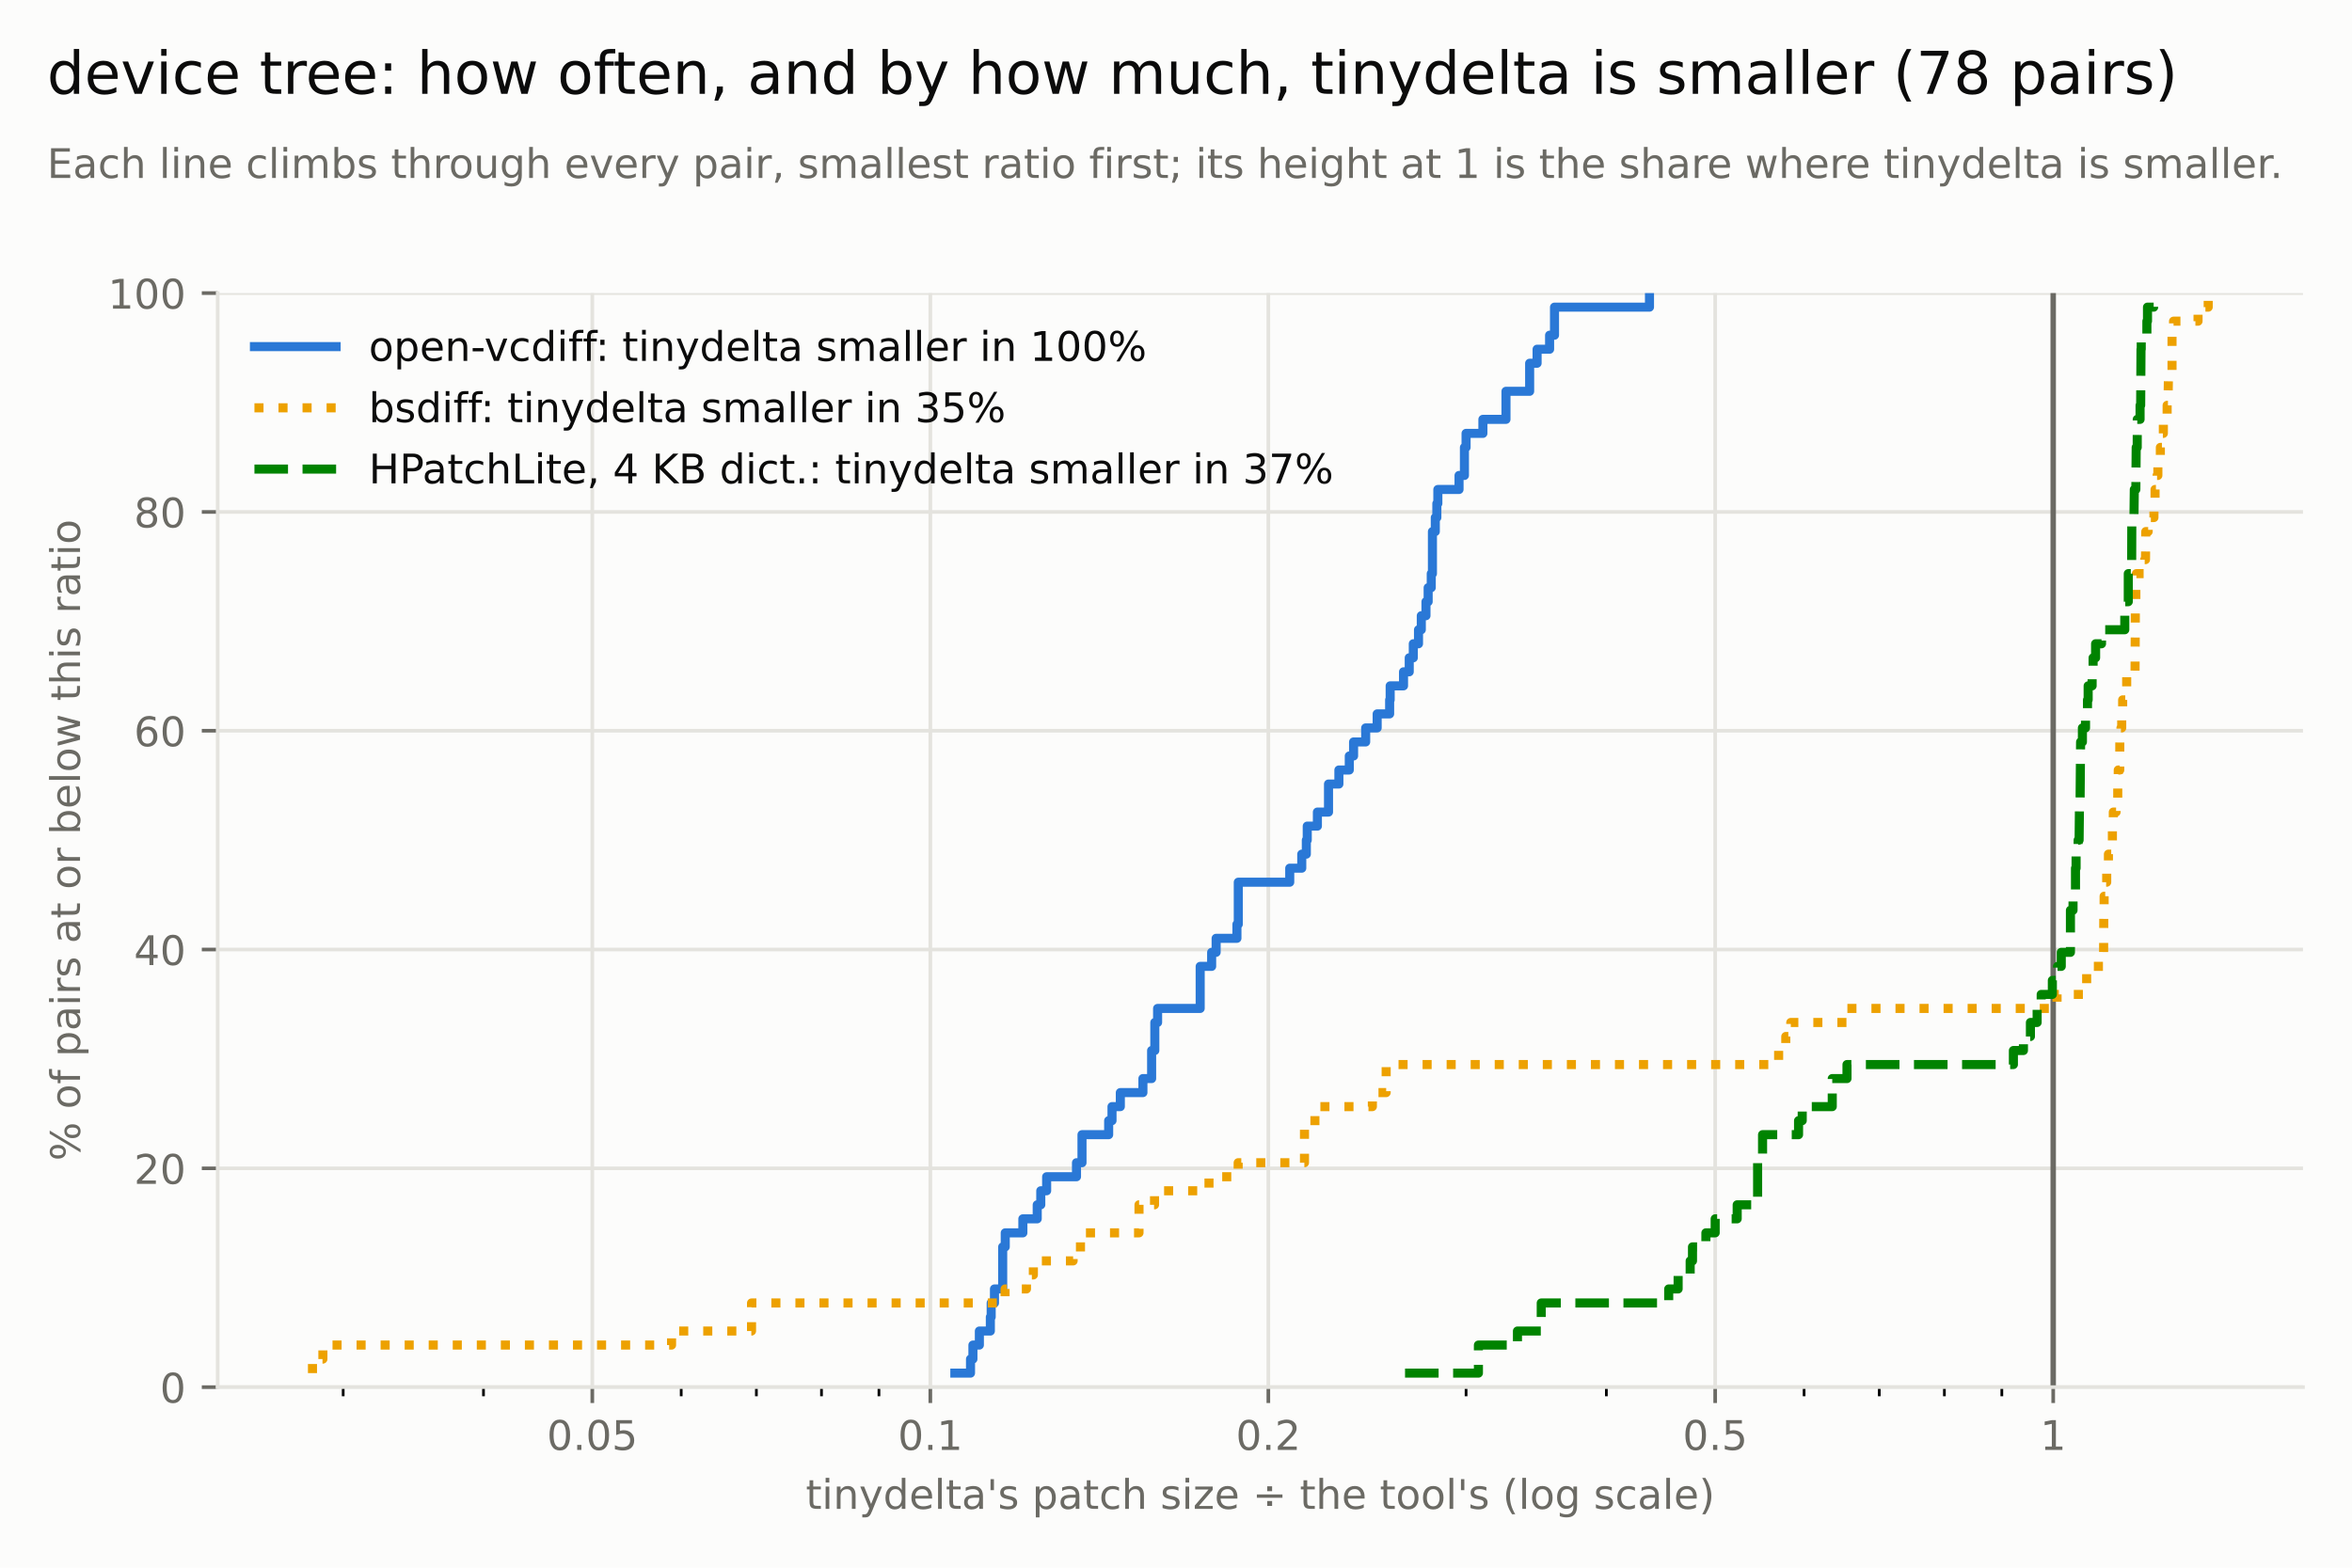
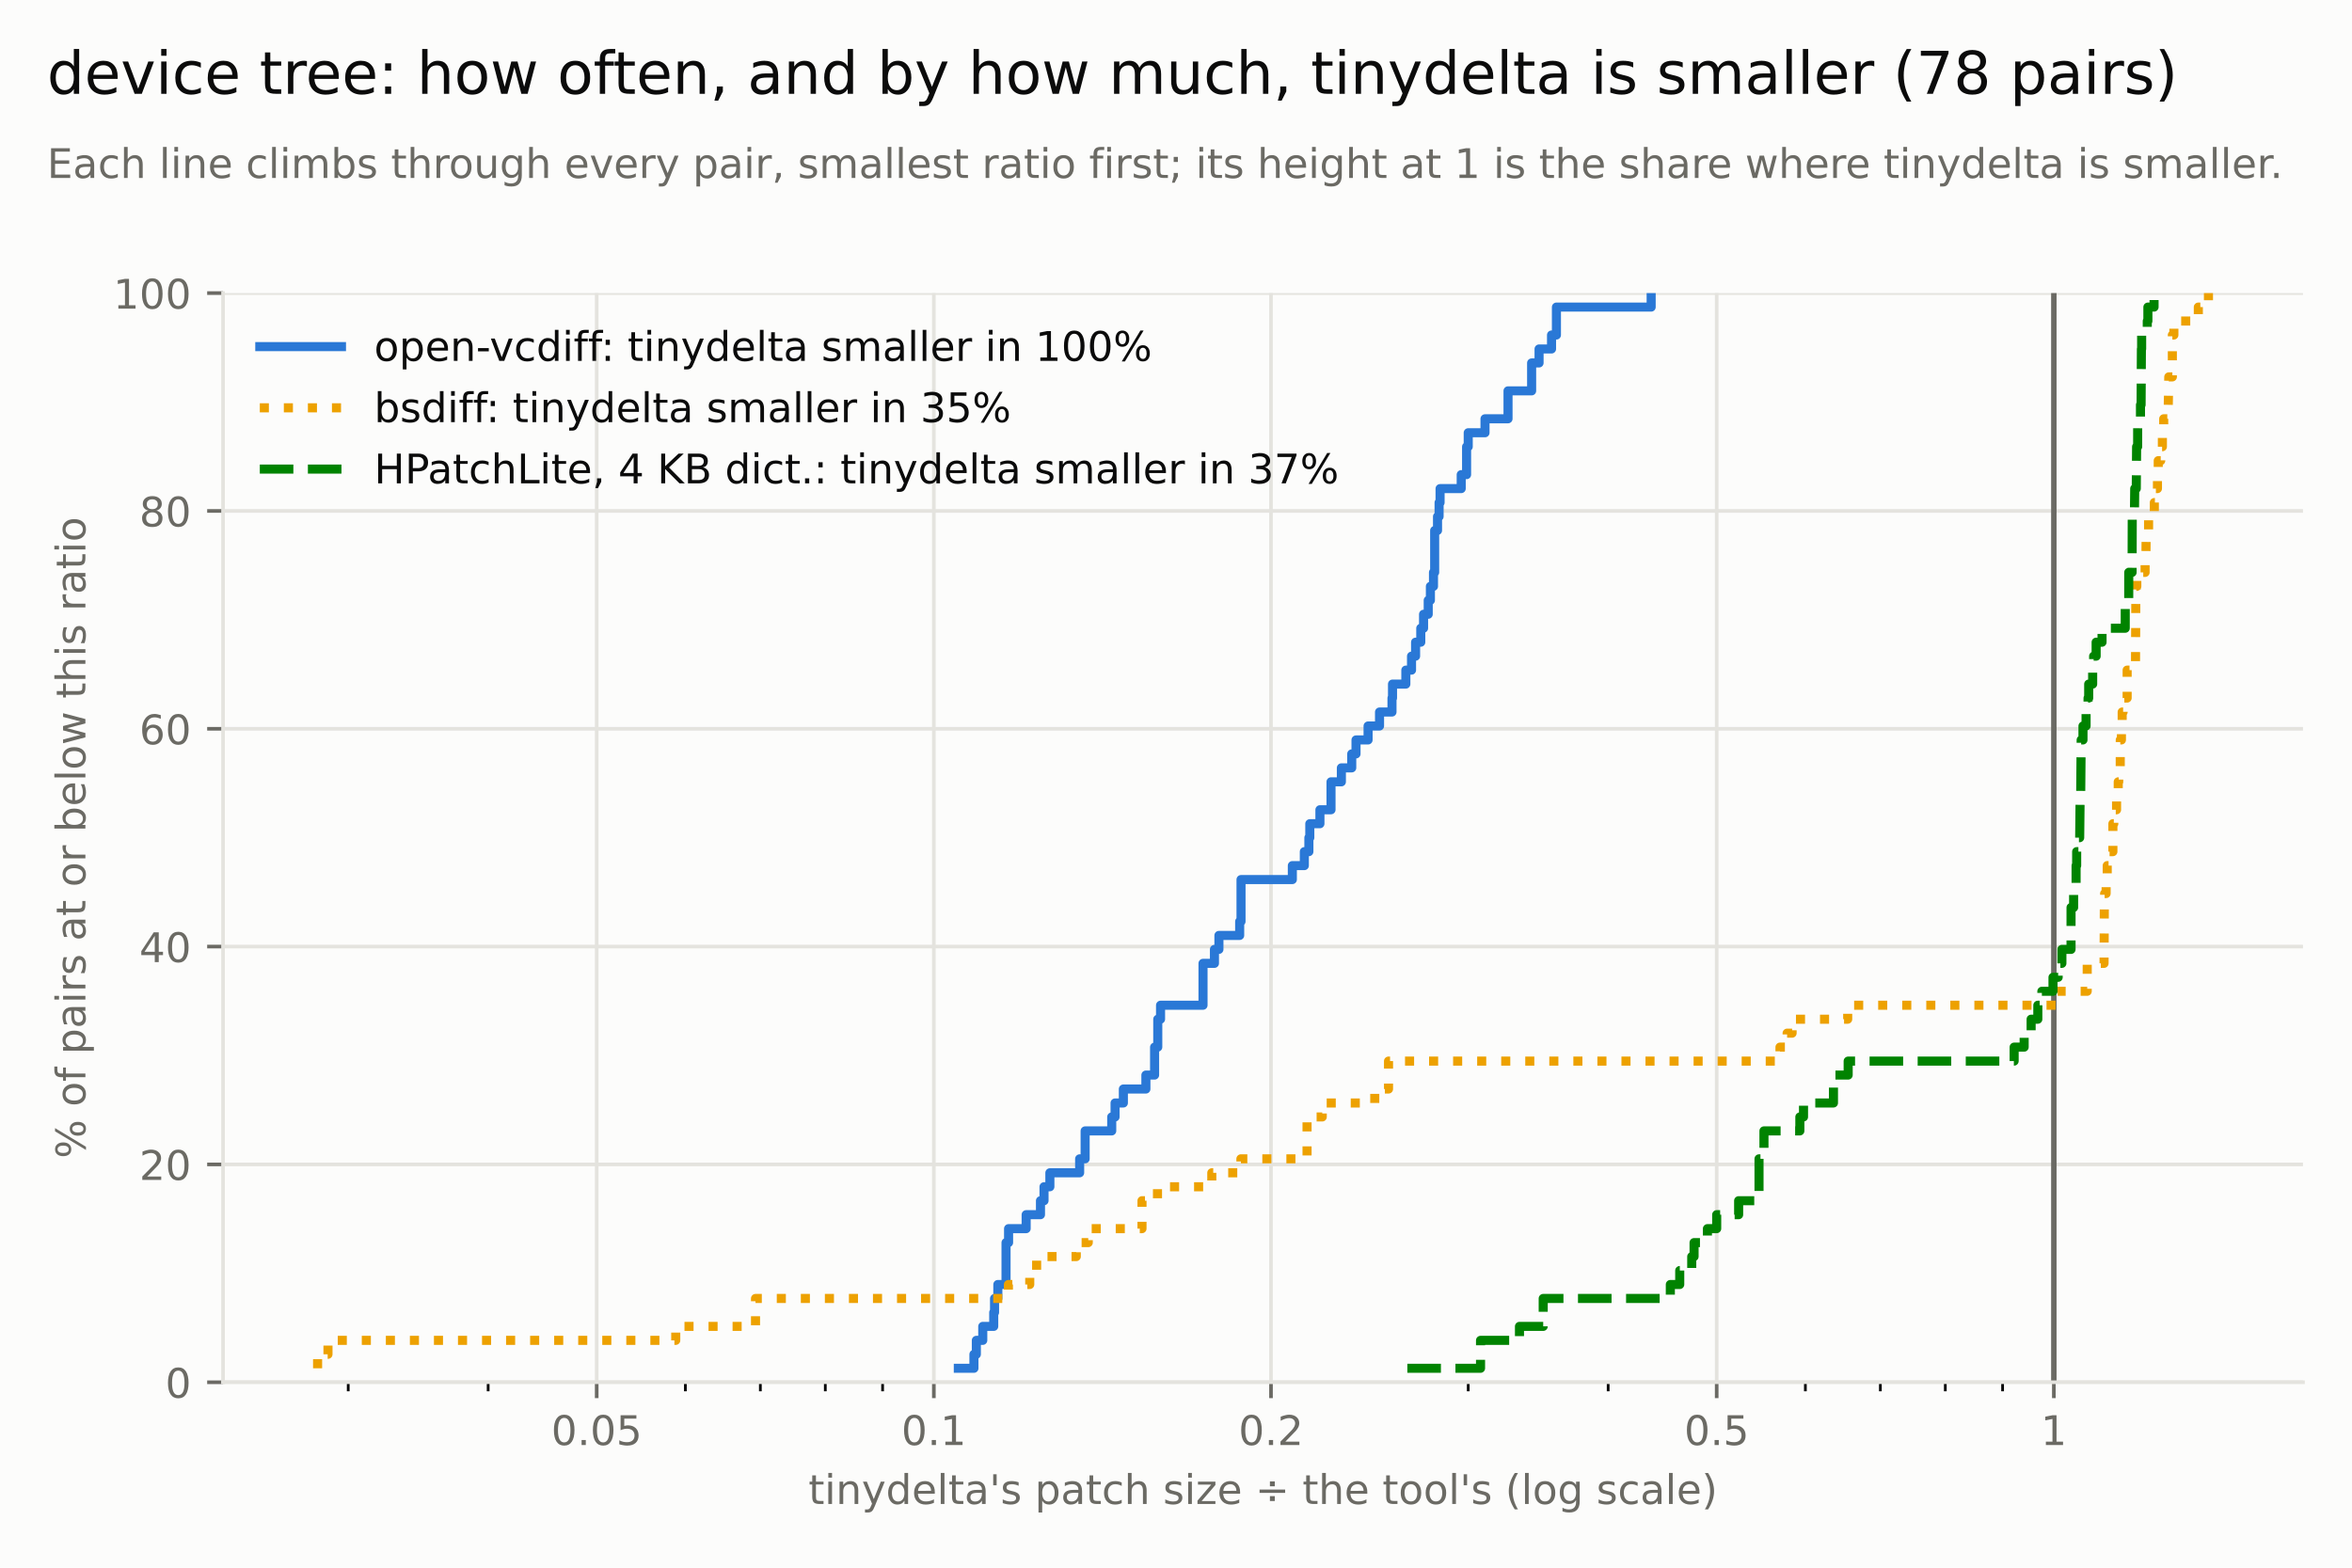
<svg xmlns="http://www.w3.org/2000/svg" xmlns:xlink="http://www.w3.org/1999/xlink" width="518.4pt" height="345.6pt" viewBox="0 0 518.4 345.6" version="1.1">
  <defs>
    <style type="text/css">*{stroke-linejoin: round; stroke-linecap: butt}</style>
  </defs>
  <g id="figure_1">
    <g id="patch_1">
      <path d="M 0 345.6  L 518.4 345.6  L 518.4 0  L 0 0  z " style="fill: #fcfcfb" />
    </g>
    <g id="axes_1">
      <g id="patch_2">
-         <path d="M 47.981 305.798  L 507.6 305.798  L 507.6 64.619  L 47.981 64.619  z " style="fill: #fcfcfb" />
+         <path d="M 49.162 304.718  L 507.6 304.718  L 507.6 64.619  L 49.162 64.619  z " style="fill: #fcfcfb" />
      </g>
      <g id="matplotlib.axis_1">
        <g id="xtick_1">
          <g id="line2d_1">
-             <path d="M 130.547 305.798  L 130.547 64.619  " clip-path="url(#pf204479497)" style="fill: none; stroke: #e4e3de; stroke-width: 0.8; stroke-linecap: square" />
+             <path d="M 131.517 304.718  L 131.517 64.619  " clip-path="url(#pc556e0df1f)" style="fill: none; stroke: #e4e3de; stroke-width: 0.8; stroke-linecap: square" />
          </g>
          <g id="line2d_2">
            <defs>
              <path id="me577f2e913" d="M 0 0  L 0 3.5  " style="stroke: #6b6a64; stroke-width: 0.8" />
            </defs>
            <g>
-               <use xlink:href="#me577f2e913" x="130.547" y="305.798" style="fill: #6b6a64; stroke: #6b6a64; stroke-width: 0.8" />
+               <use xlink:href="#me577f2e913" x="131.517" y="304.718" style="fill: #6b6a64; stroke: #6b6a64; stroke-width: 0.8" />
            </g>
          </g>
          <g id="text_1">
-             <text style="font-size: 9px; font-family: 'DejaVu Sans', 'Arial', 'Helvetica', sans-serif; text-anchor: middle; fill: #6b6a64" x="130.547" y="319.636" transform="rotate(-0 130.5475 319.6358)">0.05</text>
+             <text style="font-size: 9px; font-family: 'DejaVu Sans', 'Arial', 'Helvetica', sans-serif; text-anchor: middle; fill: #6b6a64" x="131.517" y="318.556" transform="rotate(-0 131.5165 318.5558)">0.05</text>
          </g>
        </g>
        <g id="xtick_2">
          <g id="line2d_3">
-             <path d="M 205.05 305.798  L 205.05 64.619  " clip-path="url(#pf204479497)" style="fill: none; stroke: #e4e3de; stroke-width: 0.8; stroke-linecap: square" />
+             <path d="M 205.828 304.718  L 205.828 64.619  " clip-path="url(#pc556e0df1f)" style="fill: none; stroke: #e4e3de; stroke-width: 0.8; stroke-linecap: square" />
          </g>
          <g id="line2d_4">
            <g>
-               <use xlink:href="#me577f2e913" x="205.05" y="305.798" style="fill: #6b6a64; stroke: #6b6a64; stroke-width: 0.8" />
+               <use xlink:href="#me577f2e913" x="205.828" y="304.718" style="fill: #6b6a64; stroke: #6b6a64; stroke-width: 0.8" />
            </g>
          </g>
          <g id="text_2">
-             <text style="font-size: 9px; font-family: 'DejaVu Sans', 'Arial', 'Helvetica', sans-serif; text-anchor: middle; fill: #6b6a64" x="205.05" y="319.636" transform="rotate(-0 205.0503 319.6358)">0.1</text>
+             <text style="font-size: 9px; font-family: 'DejaVu Sans', 'Arial', 'Helvetica', sans-serif; text-anchor: middle; fill: #6b6a64" x="205.828" y="318.556" transform="rotate(-0 205.8279 318.5558)">0.1</text>
          </g>
        </g>
        <g id="xtick_3">
          <g id="line2d_5">
-             <path d="M 279.553 305.798  L 279.553 64.619  " clip-path="url(#pf204479497)" style="fill: none; stroke: #e4e3de; stroke-width: 0.8; stroke-linecap: square" />
+             <path d="M 280.139 304.718  L 280.139 64.619  " clip-path="url(#pc556e0df1f)" style="fill: none; stroke: #e4e3de; stroke-width: 0.8; stroke-linecap: square" />
          </g>
          <g id="line2d_6">
            <g>
-               <use xlink:href="#me577f2e913" x="279.553" y="305.798" style="fill: #6b6a64; stroke: #6b6a64; stroke-width: 0.8" />
+               <use xlink:href="#me577f2e913" x="280.139" y="304.718" style="fill: #6b6a64; stroke: #6b6a64; stroke-width: 0.8" />
            </g>
          </g>
          <g id="text_3">
-             <text style="font-size: 9px; font-family: 'DejaVu Sans', 'Arial', 'Helvetica', sans-serif; text-anchor: middle; fill: #6b6a64" x="279.553" y="319.636" transform="rotate(-0 279.5531 319.6358)">0.2</text>
+             <text style="font-size: 9px; font-family: 'DejaVu Sans', 'Arial', 'Helvetica', sans-serif; text-anchor: middle; fill: #6b6a64" x="280.139" y="318.556" transform="rotate(-0 280.1392 318.5558)">0.2</text>
          </g>
        </g>
        <g id="xtick_4">
          <g id="line2d_7">
-             <path d="M 378.04 305.798  L 378.04 64.619  " clip-path="url(#pf204479497)" style="fill: none; stroke: #e4e3de; stroke-width: 0.8; stroke-linecap: square" />
+             <path d="M 378.373 304.718  L 378.373 64.619  " clip-path="url(#pc556e0df1f)" style="fill: none; stroke: #e4e3de; stroke-width: 0.8; stroke-linecap: square" />
          </g>
          <g id="line2d_8">
            <g>
-               <use xlink:href="#me577f2e913" x="378.04" y="305.798" style="fill: #6b6a64; stroke: #6b6a64; stroke-width: 0.8" />
+               <use xlink:href="#me577f2e913" x="378.373" y="304.718" style="fill: #6b6a64; stroke: #6b6a64; stroke-width: 0.8" />
            </g>
          </g>
          <g id="text_4">
-             <text style="font-size: 9px; font-family: 'DejaVu Sans', 'Arial', 'Helvetica', sans-serif; text-anchor: middle; fill: #6b6a64" x="378.04" y="319.636" transform="rotate(-0 378.0405 319.6358)">0.5</text>
+             <text style="font-size: 9px; font-family: 'DejaVu Sans', 'Arial', 'Helvetica', sans-serif; text-anchor: middle; fill: #6b6a64" x="378.373" y="318.556" transform="rotate(-0 378.3734 318.5558)">0.5</text>
          </g>
        </g>
        <g id="xtick_5">
          <g id="line2d_9">
-             <path d="M 452.543 305.798  L 452.543 64.619  " clip-path="url(#pf204479497)" style="fill: none; stroke: #e4e3de; stroke-width: 0.8; stroke-linecap: square" />
+             <path d="M 452.685 304.718  L 452.685 64.619  " clip-path="url(#pc556e0df1f)" style="fill: none; stroke: #e4e3de; stroke-width: 0.8; stroke-linecap: square" />
          </g>
          <g id="line2d_10">
            <g>
-               <use xlink:href="#me577f2e913" x="452.543" y="305.798" style="fill: #6b6a64; stroke: #6b6a64; stroke-width: 0.8" />
+               <use xlink:href="#me577f2e913" x="452.685" y="304.718" style="fill: #6b6a64; stroke: #6b6a64; stroke-width: 0.8" />
            </g>
          </g>
          <g id="text_5">
-             <text style="font-size: 9px; font-family: 'DejaVu Sans', 'Arial', 'Helvetica', sans-serif; text-anchor: middle; fill: #6b6a64" x="452.543" y="319.636" transform="rotate(-0 452.5433 319.6358)">1</text>
+             <text style="font-size: 9px; font-family: 'DejaVu Sans', 'Arial', 'Helvetica', sans-serif; text-anchor: middle; fill: #6b6a64" x="452.685" y="318.556" transform="rotate(-0 452.6848 318.5558)">1</text>
          </g>
        </g>
        <g id="xtick_6">
          <g id="line2d_11">
            <defs>
              <path id="m5e6b7ce656" d="M 0 0  L 0 2  " style="stroke: #000000; stroke-width: 0.6" />
            </defs>
            <g>
-               <use xlink:href="#m5e6b7ce656" x="75.641" y="305.798" style="stroke: #000000; stroke-width: 0.6" />
+               <use xlink:href="#m5e6b7ce656" x="76.752" y="304.718" style="stroke: #000000; stroke-width: 0.6" />
            </g>
          </g>
        </g>
        <g id="xtick_7">
          <g id="line2d_12">
            <g>
-               <use xlink:href="#m5e6b7ce656" x="106.563" y="305.798" style="stroke: #000000; stroke-width: 0.6" />
+               <use xlink:href="#m5e6b7ce656" x="107.594" y="304.718" style="stroke: #000000; stroke-width: 0.6" />
            </g>
          </g>
        </g>
        <g id="xtick_8">
          <g id="line2d_13">
            <g>
-               <use xlink:href="#m5e6b7ce656" x="150.144" y="305.798" style="stroke: #000000; stroke-width: 0.6" />
+               <use xlink:href="#m5e6b7ce656" x="151.063" y="304.718" style="stroke: #000000; stroke-width: 0.6" />
            </g>
          </g>
        </g>
        <g id="xtick_9">
          <g id="line2d_14">
            <g>
-               <use xlink:href="#m5e6b7ce656" x="166.713" y="305.798" style="stroke: #000000; stroke-width: 0.6" />
+               <use xlink:href="#m5e6b7ce656" x="167.589" y="304.718" style="stroke: #000000; stroke-width: 0.6" />
            </g>
          </g>
        </g>
        <g id="xtick_10">
          <g id="line2d_15">
            <g>
-               <use xlink:href="#m5e6b7ce656" x="181.066" y="305.798" style="stroke: #000000; stroke-width: 0.6" />
+               <use xlink:href="#m5e6b7ce656" x="181.905" y="304.718" style="stroke: #000000; stroke-width: 0.6" />
            </g>
          </g>
        </g>
        <g id="xtick_11">
          <g id="line2d_16">
            <g>
-               <use xlink:href="#m5e6b7ce656" x="193.726" y="305.798" style="stroke: #000000; stroke-width: 0.6" />
+               <use xlink:href="#m5e6b7ce656" x="194.532" y="304.718" style="stroke: #000000; stroke-width: 0.6" />
            </g>
          </g>
        </g>
        <g id="xtick_12">
          <g id="line2d_17">
            <g>
-               <use xlink:href="#m5e6b7ce656" x="323.134" y="305.798" style="stroke: #000000; stroke-width: 0.6" />
+               <use xlink:href="#m5e6b7ce656" x="323.609" y="304.718" style="stroke: #000000; stroke-width: 0.6" />
            </g>
          </g>
        </g>
        <g id="xtick_13">
          <g id="line2d_18">
            <g>
-               <use xlink:href="#m5e6b7ce656" x="354.056" y="305.798" style="stroke: #000000; stroke-width: 0.6" />
+               <use xlink:href="#m5e6b7ce656" x="354.451" y="304.718" style="stroke: #000000; stroke-width: 0.6" />
            </g>
          </g>
        </g>
        <g id="xtick_14">
          <g id="line2d_19">
            <g>
-               <use xlink:href="#m5e6b7ce656" x="397.637" y="305.798" style="stroke: #000000; stroke-width: 0.6" />
+               <use xlink:href="#m5e6b7ce656" x="397.92" y="304.718" style="stroke: #000000; stroke-width: 0.6" />
            </g>
          </g>
        </g>
        <g id="xtick_15">
          <g id="line2d_20">
            <g>
-               <use xlink:href="#m5e6b7ce656" x="414.206" y="305.798" style="stroke: #000000; stroke-width: 0.6" />
+               <use xlink:href="#m5e6b7ce656" x="414.446" y="304.718" style="stroke: #000000; stroke-width: 0.6" />
            </g>
          </g>
        </g>
        <g id="xtick_16">
          <g id="line2d_21">
            <g>
-               <use xlink:href="#m5e6b7ce656" x="428.559" y="305.798" style="stroke: #000000; stroke-width: 0.6" />
+               <use xlink:href="#m5e6b7ce656" x="428.762" y="304.718" style="stroke: #000000; stroke-width: 0.6" />
            </g>
          </g>
        </g>
        <g id="xtick_17">
          <g id="line2d_22">
            <g>
-               <use xlink:href="#m5e6b7ce656" x="441.219" y="305.798" style="stroke: #000000; stroke-width: 0.6" />
+               <use xlink:href="#m5e6b7ce656" x="441.389" y="304.718" style="stroke: #000000; stroke-width: 0.6" />
            </g>
          </g>
        </g>
        <g id="text_6">
-           <text style="font-size: 9px; font-family: 'DejaVu Sans', 'Arial', 'Helvetica', sans-serif; text-anchor: middle; fill: #6b6a64" x="277.79" y="332.636" transform="rotate(-0 277.7904 332.6365)">tinydelta's patch size ÷ the tool's (log scale)</text>
+           <text style="font-size: 9px; font-family: 'DejaVu Sans', 'Arial', 'Helvetica', sans-serif; text-anchor: middle; fill: #6b6a64" x="278.381" y="331.556" transform="rotate(-0 278.3811 331.5565)">tinydelta's patch size ÷ the tool's (log scale)</text>
        </g>
      </g>
      <g id="matplotlib.axis_2">
        <g id="ytick_1">
          <g id="line2d_23">
-             <path d="M 47.981 305.798  L 507.6 305.798  " clip-path="url(#pf204479497)" style="fill: none; stroke: #e4e3de; stroke-width: 0.8; stroke-linecap: square" />
+             <path d="M 49.162 304.718  L 507.6 304.718  " clip-path="url(#pc556e0df1f)" style="fill: none; stroke: #e4e3de; stroke-width: 0.8; stroke-linecap: square" />
          </g>
          <g id="line2d_24">
            <defs>
              <path id="m03e8360f8b" d="M 0 0  L -3.5 0  " style="stroke: #6b6a64; stroke-width: 0.8" />
            </defs>
            <g>
-               <use xlink:href="#m03e8360f8b" x="47.981" y="305.798" style="fill: #6b6a64; stroke: #6b6a64; stroke-width: 0.8" />
+               <use xlink:href="#m03e8360f8b" x="49.162" y="304.718" style="fill: #6b6a64; stroke: #6b6a64; stroke-width: 0.8" />
            </g>
          </g>
          <g id="text_7">
-             <text style="font-size: 9px; font-family: 'DejaVu Sans', 'Arial', 'Helvetica', sans-serif; text-anchor: end; fill: #6b6a64" x="40.981" y="309.217" transform="rotate(-0 40.98086 309.2168)">0</text>
+             <text style="font-size: 9px; font-family: 'DejaVu Sans', 'Arial', 'Helvetica', sans-serif; text-anchor: end; fill: #6b6a64" x="42.162" y="308.137" transform="rotate(-0 42.16211 308.1368)">0</text>
          </g>
        </g>
        <g id="ytick_2">
          <g id="line2d_25">
-             <path d="M 47.981 257.562  L 507.6 257.562  " clip-path="url(#pf204479497)" style="fill: none; stroke: #e4e3de; stroke-width: 0.8; stroke-linecap: square" />
+             <path d="M 49.162 256.698  L 507.6 256.698  " clip-path="url(#pc556e0df1f)" style="fill: none; stroke: #e4e3de; stroke-width: 0.8; stroke-linecap: square" />
          </g>
          <g id="line2d_26">
            <g>
-               <use xlink:href="#m03e8360f8b" x="47.981" y="257.562" style="fill: #6b6a64; stroke: #6b6a64; stroke-width: 0.8" />
+               <use xlink:href="#m03e8360f8b" x="49.162" y="256.698" style="fill: #6b6a64; stroke: #6b6a64; stroke-width: 0.8" />
            </g>
          </g>
          <g id="text_8">
-             <text style="font-size: 9px; font-family: 'DejaVu Sans', 'Arial', 'Helvetica', sans-serif; text-anchor: end; fill: #6b6a64" x="40.981" y="260.981" transform="rotate(-0 40.98086 260.981)">20</text>
+             <text style="font-size: 9px; font-family: 'DejaVu Sans', 'Arial', 'Helvetica', sans-serif; text-anchor: end; fill: #6b6a64" x="42.162" y="260.117" transform="rotate(-0 42.16211 260.117)">20</text>
          </g>
        </g>
        <g id="ytick_3">
          <g id="line2d_27">
-             <path d="M 47.981 209.326  L 507.6 209.326  " clip-path="url(#pf204479497)" style="fill: none; stroke: #e4e3de; stroke-width: 0.8; stroke-linecap: square" />
+             <path d="M 49.162 208.678  L 507.6 208.678  " clip-path="url(#pc556e0df1f)" style="fill: none; stroke: #e4e3de; stroke-width: 0.8; stroke-linecap: square" />
          </g>
          <g id="line2d_28">
            <g>
-               <use xlink:href="#m03e8360f8b" x="47.981" y="209.326" style="fill: #6b6a64; stroke: #6b6a64; stroke-width: 0.8" />
+               <use xlink:href="#m03e8360f8b" x="49.162" y="208.678" style="fill: #6b6a64; stroke: #6b6a64; stroke-width: 0.8" />
            </g>
          </g>
          <g id="text_9">
-             <text style="font-size: 9px; font-family: 'DejaVu Sans', 'Arial', 'Helvetica', sans-serif; text-anchor: end; fill: #6b6a64" x="40.981" y="212.745" transform="rotate(-0 40.98086 212.7453)">40</text>
+             <text style="font-size: 9px; font-family: 'DejaVu Sans', 'Arial', 'Helvetica', sans-serif; text-anchor: end; fill: #6b6a64" x="42.162" y="212.097" transform="rotate(-0 42.16211 212.0973)">40</text>
          </g>
        </g>
        <g id="ytick_4">
          <g id="line2d_29">
-             <path d="M 47.981 161.091  L 507.6 161.091  " clip-path="url(#pf204479497)" style="fill: none; stroke: #e4e3de; stroke-width: 0.8; stroke-linecap: square" />
+             <path d="M 49.162 160.659  L 507.6 160.659  " clip-path="url(#pc556e0df1f)" style="fill: none; stroke: #e4e3de; stroke-width: 0.8; stroke-linecap: square" />
          </g>
          <g id="line2d_30">
            <g>
-               <use xlink:href="#m03e8360f8b" x="47.981" y="161.091" style="fill: #6b6a64; stroke: #6b6a64; stroke-width: 0.8" />
+               <use xlink:href="#m03e8360f8b" x="49.162" y="160.659" style="fill: #6b6a64; stroke: #6b6a64; stroke-width: 0.8" />
            </g>
          </g>
          <g id="text_10">
-             <text style="font-size: 9px; font-family: 'DejaVu Sans', 'Arial', 'Helvetica', sans-serif; text-anchor: end; fill: #6b6a64" x="40.981" y="164.509" transform="rotate(-0 40.98086 164.5095)">60</text>
+             <text style="font-size: 9px; font-family: 'DejaVu Sans', 'Arial', 'Helvetica', sans-serif; text-anchor: end; fill: #6b6a64" x="42.162" y="164.077" transform="rotate(-0 42.16211 164.0775)">60</text>
          </g>
        </g>
        <g id="ytick_5">
          <g id="line2d_31">
-             <path d="M 47.981 112.855  L 507.6 112.855  " clip-path="url(#pf204479497)" style="fill: none; stroke: #e4e3de; stroke-width: 0.8; stroke-linecap: square" />
+             <path d="M 49.162 112.639  L 507.6 112.639  " clip-path="url(#pc556e0df1f)" style="fill: none; stroke: #e4e3de; stroke-width: 0.8; stroke-linecap: square" />
          </g>
          <g id="line2d_32">
            <g>
-               <use xlink:href="#m03e8360f8b" x="47.981" y="112.855" style="fill: #6b6a64; stroke: #6b6a64; stroke-width: 0.8" />
+               <use xlink:href="#m03e8360f8b" x="49.162" y="112.639" style="fill: #6b6a64; stroke: #6b6a64; stroke-width: 0.8" />
            </g>
          </g>
          <g id="text_11">
-             <text style="font-size: 9px; font-family: 'DejaVu Sans', 'Arial', 'Helvetica', sans-serif; text-anchor: end; fill: #6b6a64" x="40.981" y="116.274" transform="rotate(-0 40.98086 116.2737)">80</text>
+             <text style="font-size: 9px; font-family: 'DejaVu Sans', 'Arial', 'Helvetica', sans-serif; text-anchor: end; fill: #6b6a64" x="42.162" y="116.058" transform="rotate(-0 42.16211 116.0577)">80</text>
          </g>
        </g>
        <g id="ytick_6">
          <g id="line2d_33">
-             <path d="M 47.981 64.619  L 507.6 64.619  " clip-path="url(#pf204479497)" style="fill: none; stroke: #e4e3de; stroke-width: 0.8; stroke-linecap: square" />
+             <path d="M 49.162 64.619  L 507.6 64.619  " clip-path="url(#pc556e0df1f)" style="fill: none; stroke: #e4e3de; stroke-width: 0.8; stroke-linecap: square" />
          </g>
          <g id="line2d_34">
            <g>
-               <use xlink:href="#m03e8360f8b" x="47.981" y="64.619" style="fill: #6b6a64; stroke: #6b6a64; stroke-width: 0.8" />
+               <use xlink:href="#m03e8360f8b" x="49.162" y="64.619" style="fill: #6b6a64; stroke: #6b6a64; stroke-width: 0.8" />
            </g>
          </g>
          <g id="text_12">
-             <text style="font-size: 9px; font-family: 'DejaVu Sans', 'Arial', 'Helvetica', sans-serif; text-anchor: end; fill: #6b6a64" x="40.981" y="68.038" transform="rotate(-0 40.98086 68.03789)">100</text>
+             <text style="font-size: 9px; font-family: 'DejaVu Sans', 'Arial', 'Helvetica', sans-serif; text-anchor: end; fill: #6b6a64" x="42.162" y="68.038" transform="rotate(-0 42.16211 68.03789)">100</text>
          </g>
        </g>
        <g id="text_13">
-           <text style="font-size: 9px; font-family: 'DejaVu Sans', 'Arial', 'Helvetica', sans-serif; text-anchor: middle; fill: #6b6a64" x="17.64" y="185.208" transform="rotate(-90 17.64 185.2084)">% of pairs at or below this ratio</text>
+           <text style="font-size: 9px; font-family: 'DejaVu Sans', 'Arial', 'Helvetica', sans-serif; text-anchor: middle; fill: #6b6a64" x="18.821" y="184.668" transform="rotate(-90 18.82125 184.6684)">% of pairs at or below this ratio</text>
        </g>
      </g>
      <g id="line2d_35">
-         <path d="M 452.543 305.798  L 452.543 64.619  " clip-path="url(#pf204479497)" style="fill: none; stroke: #6b6a64; stroke-width: 1.2; stroke-linecap: square" />
+         <path d="M 452.685 304.718  L 452.685 64.619  " clip-path="url(#pc556e0df1f)" style="fill: none; stroke: #6b6a64; stroke-width: 1.2; stroke-linecap: square" />
      </g>
      <g id="line2d_36">
-         <path d="M 210.457 302.706  L 213.908 302.706  L 213.908 299.614  L 214.44 299.614  L 214.44 296.522  L 215.859 296.522  L 215.859 293.43  L 218.281 293.43  L 218.281 290.338  L 218.464 290.338  L 218.464 287.246  L 219.189 287.246  L 219.189 284.154  L 221.001 284.154  L 221.001 274.878  L 221.564 274.878  L 221.564 271.785  L 225.447 271.785  L 225.447 268.693  L 228.612 268.693  L 228.612 265.601  L 229.396 265.601  L 229.396 262.509  L 230.69 262.509  L 230.69 259.417  L 237.267 259.417  L 237.267 256.325  L 238.482 256.325  L 238.482 250.141  L 244.359 250.141  L 244.359 247.049  L 245.096 247.049  L 245.096 243.957  L 246.929 243.957  L 246.929 240.865  L 251.908 240.865  L 251.908 237.773  L 253.828 237.773  L 253.828 231.589  L 254.531 231.589  L 254.531 225.405  L 255.145 225.405  L 255.145 222.313  L 264.531 222.313  L 264.531 213.037  L 267.057 213.037  L 267.057 209.945  L 268.046 209.945  L 268.046 206.853  L 272.63 206.853  L 272.63 203.761  L 272.929 203.761  L 272.929 194.485  L 284.269 194.485  L 284.269 191.392  L 286.92 191.392  L 286.92 188.3  L 287.925 188.3  L 287.925 185.208  L 288.128 185.208  L 288.128 182.116  L 290.364 182.116  L 290.364 179.024  L 292.815 179.024  L 292.815 172.84  L 295.104 172.84  L 295.104 169.748  L 297.394 169.748  L 297.394 166.656  L 298.341 166.656  L 298.341 163.564  L 301.006 163.564  L 301.006 160.472  L 303.538 160.472  L 303.538 157.38  L 306.288 157.38  L 306.288 154.288  L 306.404 154.288  L 306.404 151.196  L 309.349 151.196  L 309.349 148.104  L 310.606 148.104  L 310.606 145.012  L 311.503 145.012  L 311.503 141.92  L 312.651 141.92  L 312.651 138.828  L 313.267 138.828  L 313.267 135.736  L 314.295 135.736  L 314.295 132.644  L 314.777 132.644  L 314.777 129.552  L 315.459 129.552  L 315.459 126.46  L 315.719 126.46  L 315.719 117.184  L 316.351 117.184  L 316.351 114.092  L 316.695 114.092  L 316.695 111  L 316.915 111  L 316.915 107.907  L 321.585 107.907  L 321.585 104.815  L 322.773 104.815  L 322.773 98.631  L 323.134 98.631  L 323.134 95.539  L 326.843 95.539  L 326.843 92.447  L 331.93 92.447  L 331.93 86.263  L 337.146 86.263  L 337.146 80.079  L 338.788 80.079  L 338.788 76.987  L 341.544 76.987  L 341.544 73.895  L 342.626 73.895  L 342.626 67.711  L 363.559 67.711  L 363.559 64.619  L 363.559 64.619  " clip-path="url(#pf204479497)" style="fill: none; stroke: #2a78d6; stroke-width: 2; stroke-linecap: square" />
+         <path d="M 211.221 301.64  L 214.663 301.64  L 214.663 298.562  L 215.194 298.562  L 215.194 295.483  L 216.609 295.483  L 216.609 292.405  L 219.025 292.405  L 219.025 289.327  L 219.207 289.327  L 219.207 286.249  L 219.931 286.249  L 219.931 283.171  L 221.738 283.171  L 221.738 273.936  L 222.299 273.936  L 222.299 270.858  L 226.172 270.858  L 226.172 267.78  L 229.329 267.78  L 229.329 264.701  L 230.111 264.701  L 230.111 261.623  L 231.401 261.623  L 231.401 258.545  L 237.962 258.545  L 237.962 255.467  L 239.173 255.467  L 239.173 249.31  L 245.035 249.31  L 245.035 246.232  L 245.771 246.232  L 245.771 243.154  L 247.599 243.154  L 247.599 240.076  L 252.565 240.076  L 252.565 236.998  L 254.481 236.998  L 254.481 230.841  L 255.181 230.841  L 255.181 224.685  L 255.794 224.685  L 255.794 221.607  L 265.156 221.607  L 265.156 212.372  L 267.675 212.372  L 267.675 209.294  L 268.661 209.294  L 268.661 206.216  L 273.234 206.216  L 273.234 203.138  L 273.532 203.138  L 273.532 193.903  L 284.843 193.903  L 284.843 190.825  L 287.487 190.825  L 287.487 187.747  L 288.489 187.747  L 288.489 184.668  L 288.692 184.668  L 288.692 181.59  L 290.922 181.59  L 290.922 178.512  L 293.367 178.512  L 293.367 172.356  L 295.65 172.356  L 295.65 169.277  L 297.934 169.277  L 297.934 166.199  L 298.878 166.199  L 298.878 163.121  L 301.537 163.121  L 301.537 160.043  L 304.062 160.043  L 304.062 156.965  L 306.806 156.965  L 306.806 153.887  L 306.921 153.887  L 306.921 150.808  L 309.859 150.808  L 309.859 147.73  L 311.113 147.73  L 311.113 144.652  L 312.007 144.652  L 312.007 141.574  L 313.152 141.574  L 313.152 138.496  L 313.766 138.496  L 313.766 135.417  L 314.792 135.417  L 314.792 132.339  L 315.272 132.339  L 315.272 129.261  L 315.953 129.261  L 315.953 126.183  L 316.212 126.183  L 316.212 116.948  L 316.842 116.948  L 316.842 113.87  L 317.186 113.87  L 317.186 110.792  L 317.405 110.792  L 317.405 107.714  L 322.063 107.714  L 322.063 104.635  L 323.248 104.635  L 323.248 98.479  L 323.609 98.479  L 323.609 95.401  L 327.308 95.401  L 327.308 92.323  L 332.381 92.323  L 332.381 86.166  L 337.584 86.166  L 337.584 80.01  L 339.222 80.01  L 339.222 76.932  L 341.97 76.932  L 341.97 73.854  L 343.05 73.854  L 343.05 67.697  L 363.929 67.697  L 363.929 64.619  L 363.929 64.619  " clip-path="url(#pc556e0df1f)" style="fill: none; stroke: #2a78d6; stroke-width: 2; stroke-linecap: square" />
      </g>
      <g id="line2d_37">
-         <path d="M 68.873 302.706  L 68.873 299.614  L 71.168 299.614  L 71.168 296.522  L 148.016 296.522  L 148.016 293.43  L 165.644 293.43  L 165.644 287.246  L 221.525 287.246  L 221.525 284.154  L 226.243 284.154  L 226.243 281.062  L 227.763 281.062  L 227.763 277.97  L 236.524 277.97  L 236.524 274.878  L 239.172 274.878  L 239.172 271.785  L 251.047 271.785  L 251.047 265.601  L 254.469 265.601  L 254.469 262.509  L 266.473 262.509  L 266.473 259.417  L 272.902 259.417  L 272.902 256.325  L 287.519 256.325  L 287.519 247.049  L 290.878 247.049  L 290.878 243.957  L 302.482 243.957  L 302.482 240.865  L 305.522 240.865  L 305.522 234.681  L 392.026 234.681  L 392.026 231.589  L 393.602 231.589  L 393.602 228.497  L 394.705 228.497  L 394.705 225.405  L 406.99 225.405  L 406.99 222.313  L 453.391 222.313  L 453.391 219.221  L 459.917 219.221  L 459.917 213.037  L 463.637 213.037  L 463.699 200.669  L 463.765 200.669  L 463.765 197.577  L 464.094 197.577  L 464.094 194.485  L 464.336 194.485  L 464.336 191.392  L 464.715 191.392  L 464.715 188.3  L 465.591 188.3  L 465.591 182.116  L 465.792 182.116  L 465.792 179.024  L 466.401 179.024  L 466.401 175.932  L 466.77 175.932  L 466.77 172.84  L 466.882 172.84  L 466.882 169.748  L 467.213 169.748  L 467.223 163.564  L 467.475 163.564  L 467.475 160.472  L 467.642 160.472  L 467.642 157.38  L 467.851 157.38  L 467.851 154.288  L 468.739 154.288  L 468.739 148.104  L 470.582 148.104  L 470.655 132.644  L 470.761 132.644  L 470.761 129.552  L 470.875 129.552  L 470.875 126.46  L 472.708 126.46  L 472.708 123.368  L 472.887 123.368  L 472.949 117.184  L 473.476 117.184  L 473.476 114.092  L 474.746 114.092  L 474.746 111  L 474.989 111  L 474.989 107.907  L 475.438 107.907  L 475.438 104.815  L 475.611 104.815  L 475.611 101.723  L 476.16 101.723  L 476.16 98.631  L 476.528 98.631  L 476.528 95.539  L 476.82 95.539  L 476.82 92.447  L 477.653 92.447  L 477.653 89.355  L 477.832 89.355  L 477.941 83.171  L 478.731 83.171  L 478.731 73.895  L 479.068 73.895  L 479.068 70.803  L 484.468 70.803  L 484.468 67.711  L 486.708 67.711  L 486.708 64.619  L 486.708 64.619  " clip-path="url(#pf204479497)" style="fill: none; stroke-dasharray: 2,3.3; stroke-dashoffset: 0; stroke: #eda100; stroke-width: 2" />
+         <path d="M 70 301.64  L 70 298.562  L 72.289 298.562  L 72.289 295.483  L 148.94 295.483  L 148.94 292.405  L 166.522 292.405  L 166.522 286.249  L 222.26 286.249  L 222.26 283.171  L 226.966 283.171  L 226.966 280.092  L 228.482 280.092  L 228.482 277.014  L 237.221 277.014  L 237.221 273.936  L 239.862 273.936  L 239.862 270.858  L 251.706 270.858  L 251.706 264.701  L 255.119 264.701  L 255.119 261.623  L 267.092 261.623  L 267.092 258.545  L 273.506 258.545  L 273.506 255.467  L 288.084 255.467  L 288.084 246.232  L 291.435 246.232  L 291.435 243.154  L 303.009 243.154  L 303.009 240.076  L 306.041 240.076  L 306.041 233.919  L 392.323 233.919  L 392.323 230.841  L 393.895 230.841  L 393.895 227.763  L 394.995 227.763  L 394.995 224.685  L 407.248 224.685  L 407.248 221.607  L 453.53 221.607  L 453.53 218.529  L 460.039 218.529  L 460.039 212.372  L 463.75 212.372  L 463.811 200.059  L 463.878 200.059  L 463.878 196.981  L 464.206 196.981  L 464.206 193.903  L 464.448 193.903  L 464.448 190.825  L 464.825 190.825  L 464.825 187.747  L 465.699 187.747  L 465.699 181.59  L 465.9 181.59  L 465.9 178.512  L 466.507 178.512  L 466.507 175.434  L 466.875 175.434  L 466.875 172.356  L 466.987 172.356  L 466.987 169.277  L 467.316 169.277  L 467.327 163.121  L 467.578 163.121  L 467.578 160.043  L 467.745 160.043  L 467.745 156.965  L 467.953 156.965  L 467.953 153.887  L 468.839 153.887  L 468.839 147.73  L 470.677 147.73  L 470.75 132.339  L 470.856 132.339  L 470.856 129.261  L 470.97 129.261  L 470.97 126.183  L 472.798 126.183  L 472.798 123.105  L 472.977 123.105  L 473.038 116.948  L 473.564 116.948  L 473.564 113.87  L 474.831 113.87  L 474.831 110.792  L 475.073 110.792  L 475.073 107.714  L 475.521 107.714  L 475.521 104.635  L 475.693 104.635  L 475.693 101.557  L 476.241 101.557  L 476.241 98.479  L 476.608 98.479  L 476.608 95.401  L 476.899 95.401  L 476.899 92.323  L 477.73 92.323  L 477.73 89.244  L 477.908 89.244  L 478.017 83.088  L 478.805 83.088  L 478.805 73.854  L 479.141 73.854  L 479.141 70.775  L 484.528 70.775  L 484.528 67.697  L 486.762 67.697  L 486.762 64.619  L 486.762 64.619  " clip-path="url(#pc556e0df1f)" style="fill: none; stroke-dasharray: 2,3.3; stroke-dashoffset: 0; stroke: #eda100; stroke-width: 2" />
      </g>
      <g id="line2d_38">
-         <path d="M 309.681 302.706  L 325.856 302.706  L 325.856 296.522  L 334.459 296.522  L 334.459 293.43  L 339.703 293.43  L 339.703 287.246  L 367.796 287.246  L 367.796 284.154  L 369.873 284.154  L 369.873 281.062  L 372.527 281.062  L 372.527 277.97  L 373.04 277.97  L 373.04 274.878  L 375.993 274.878  L 375.993 271.785  L 378.04 271.785  L 378.04 268.693  L 382.89 268.693  L 382.89 265.601  L 387.393 265.601  L 387.393 256.325  L 388.484 256.325  L 388.484 250.141  L 396.416 250.141  L 396.416 247.049  L 397.225 247.049  L 397.225 243.957  L 403.843 243.957  L 403.843 237.773  L 407.093 237.773  L 407.093 234.681  L 443.768 234.681  L 443.768 231.589  L 445.98 231.589  L 445.98 228.497  L 447.522 228.497  L 447.522 225.405  L 449.002 225.405  L 449.002 222.313  L 449.897 222.313  L 449.897 219.221  L 452.356 219.221  L 452.356 216.129  L 453.496 216.129  L 453.496 213.037  L 454.319 213.037  L 454.319 209.945  L 456.342 209.945  L 456.342 200.669  L 456.913 200.669  L 456.913 197.577  L 457.456 197.577  L 457.456 191.392  L 457.587 191.392  L 457.587 188.3  L 458.038 188.3  L 458.038 185.208  L 458.252 185.208  L 458.351 175.932  L 458.474 175.932  L 458.581 163.564  L 458.981 163.564  L 458.981 160.472  L 459.665 160.472  L 459.665 157.38  L 460.101 157.38  L 460.101 154.288  L 460.245 154.288  L 460.245 151.196  L 461.12 151.196  L 461.12 148.104  L 461.335 148.104  L 461.335 145.012  L 461.888 145.012  L 461.888 141.92  L 463.192 141.92  L 463.192 138.828  L 468.32 138.828  L 468.32 132.644  L 469.09 132.644  L 469.094 126.46  L 469.832 126.46  L 469.869 114.092  L 470.343 114.092  L 470.417 107.907  L 470.757 107.907  L 470.833 98.631  L 471.06 98.631  L 471.071 92.447  L 471.688 92.447  L 471.688 89.355  L 471.821 89.355  L 471.892 76.987  L 471.944 76.987  L 471.944 73.895  L 473.188 73.895  L 473.188 70.803  L 473.325 70.803  L 473.325 67.711  L 474.686 67.711  L 474.686 64.619  L 474.686 64.619  " clip-path="url(#pf204479497)" style="fill: none; stroke-dasharray: 7.4,3.2; stroke-dashoffset: 0; stroke: #008300; stroke-width: 2" />
+         <path d="M 310.19 301.64  L 326.323 301.64  L 326.323 295.483  L 334.904 295.483  L 334.904 292.405  L 340.135 292.405  L 340.135 286.249  L 368.155 286.249  L 368.155 283.171  L 370.227 283.171  L 370.227 280.092  L 372.874 280.092  L 372.874 277.014  L 373.386 277.014  L 373.386 273.936  L 376.331 273.936  L 376.331 270.858  L 378.373 270.858  L 378.373 267.78  L 383.211 267.78  L 383.211 264.701  L 387.702 264.701  L 387.702 255.467  L 388.79 255.467  L 388.79 249.31  L 396.702 249.31  L 396.702 246.232  L 397.508 246.232  L 397.508 243.154  L 404.109 243.154  L 404.109 236.998  L 407.351 236.998  L 407.351 233.919  L 443.932 233.919  L 443.932 230.841  L 446.138 230.841  L 446.138 227.763  L 447.676 227.763  L 447.676 224.685  L 449.153 224.685  L 449.153 221.607  L 450.046 221.607  L 450.046 218.529  L 452.498 218.529  L 452.498 215.45  L 453.635 215.45  L 453.635 212.372  L 454.456 212.372  L 454.456 209.294  L 456.474 209.294  L 456.474 200.059  L 457.043 200.059  L 457.043 196.981  L 457.585 196.981  L 457.585 190.825  L 457.715 190.825  L 457.715 187.747  L 458.165 187.747  L 458.165 184.668  L 458.379 184.668  L 458.478 175.434  L 458.6 175.434  L 458.707 163.121  L 459.106 163.121  L 459.106 160.043  L 459.788 160.043  L 459.788 156.965  L 460.223 156.965  L 460.223 153.887  L 460.367 153.887  L 460.367 150.808  L 461.239 150.808  L 461.239 147.73  L 461.454 147.73  L 461.454 144.652  L 462.006 144.652  L 462.006 141.574  L 463.307 141.574  L 463.307 138.496  L 468.42 138.496  L 468.42 132.339  L 469.189 132.339  L 469.193 126.183  L 469.929 126.183  L 469.966 113.87  L 470.439 113.87  L 470.513 107.714  L 470.852 107.714  L 470.927 98.479  L 471.154 98.479  L 471.164 92.323  L 471.78 92.323  L 471.78 89.244  L 471.913 89.244  L 471.983 76.932  L 472.036 76.932  L 472.036 73.854  L 473.276 73.854  L 473.276 70.775  L 473.413 70.775  L 473.413 67.697  L 474.771 67.697  L 474.771 64.619  L 474.771 64.619  " clip-path="url(#pc556e0df1f)" style="fill: none; stroke-dasharray: 7.4,3.2; stroke-dashoffset: 0; stroke: #008300; stroke-width: 2" />
      </g>
      <g id="patch_3">
-         <path d="M 47.981 305.798  L 47.981 64.619  " style="fill: none; stroke: #e4e3de; stroke-width: 0.8; stroke-linejoin: miter; stroke-linecap: square" />
+         <path d="M 49.162 304.718  L 49.162 64.619  " style="fill: none; stroke: #e4e3de; stroke-width: 0.8; stroke-linejoin: miter; stroke-linecap: square" />
      </g>
      <g id="patch_4">
-         <path d="M 47.981 305.798  L 507.6 305.798  " style="fill: none; stroke: #e4e3de; stroke-width: 0.8; stroke-linejoin: miter; stroke-linecap: square" />
+         <path d="M 49.162 304.718  L 507.6 304.718  " style="fill: none; stroke: #e4e3de; stroke-width: 0.8; stroke-linejoin: miter; stroke-linecap: square" />
      </g>
      <g id="legend_1">
        <g id="line2d_39">
-           <path d="M 56.081 76.408  L 65.081 76.408  L 65.081 76.408  L 74.081 76.408  L 74.081 76.408  " style="fill: none; stroke: #2a78d6; stroke-width: 2; stroke-linecap: square" />
+           <path d="M 57.262 76.408  L 66.262 76.408  L 66.262 76.408  L 75.262 76.408  L 75.262 76.408  " style="fill: none; stroke: #2a78d6; stroke-width: 2; stroke-linecap: square" />
        </g>
        <g id="text_14">
-           <text style="font-size: 9px; font-family: 'DejaVu Sans', 'Arial', 'Helvetica', sans-serif; text-anchor: start; fill: #0b0b0b" x="81.281" y="79.558" transform="rotate(-0 81.28086 79.55754)">open-vcdiff: tinydelta smaller in 100%</text>
+           <text style="font-size: 9px; font-family: 'DejaVu Sans', 'Arial', 'Helvetica', sans-serif; text-anchor: start; fill: #0b0b0b" x="82.462" y="79.558" transform="rotate(-0 82.46211 79.55754)">open-vcdiff: tinydelta smaller in 100%</text>
        </g>
        <g id="line2d_40">
-           <path d="M 56.081 89.908  L 65.081 89.908  L 65.081 89.908  L 74.081 89.908  L 74.081 89.908  " style="fill: none; stroke-dasharray: 2,3.3; stroke-dashoffset: 0; stroke: #eda100; stroke-width: 2" />
+           <path d="M 57.262 89.908  L 66.262 89.908  L 66.262 89.908  L 75.262 89.908  L 75.262 89.908  " style="fill: none; stroke-dasharray: 2,3.3; stroke-dashoffset: 0; stroke: #eda100; stroke-width: 2" />
        </g>
        <g id="text_15">
-           <text style="font-size: 9px; font-family: 'DejaVu Sans', 'Arial', 'Helvetica', sans-serif; text-anchor: start; fill: #0b0b0b" x="81.281" y="93.058" transform="rotate(-0 81.28086 93.05824)">bsdiff: tinydelta smaller in 35%</text>
+           <text style="font-size: 9px; font-family: 'DejaVu Sans', 'Arial', 'Helvetica', sans-serif; text-anchor: start; fill: #0b0b0b" x="82.462" y="93.058" transform="rotate(-0 82.46211 93.05824)">bsdiff: tinydelta smaller in 35%</text>
        </g>
        <g id="line2d_41">
-           <path d="M 56.081 103.409  L 65.081 103.409  L 65.081 103.409  L 74.081 103.409  L 74.081 103.409  " style="fill: none; stroke-dasharray: 7.4,3.2; stroke-dashoffset: 0; stroke: #008300; stroke-width: 2" />
+           <path d="M 57.262 103.409  L 66.262 103.409  L 66.262 103.409  L 75.262 103.409  L 75.262 103.409  " style="fill: none; stroke-dasharray: 7.4,3.2; stroke-dashoffset: 0; stroke: #008300; stroke-width: 2" />
        </g>
        <g id="text_16">
-           <text style="font-size: 9px; font-family: 'DejaVu Sans', 'Arial', 'Helvetica', sans-serif; text-anchor: start; fill: #0b0b0b" x="81.281" y="106.559" transform="rotate(-0 81.28086 106.5589)">HPatchLite, 4 KB dict.: tinydelta smaller in 37%</text>
+           <text style="font-size: 9px; font-family: 'DejaVu Sans', 'Arial', 'Helvetica', sans-serif; text-anchor: start; fill: #0b0b0b" x="82.462" y="106.559" transform="rotate(-0 82.46211 106.5589)">HPatchLite, 4 KB dict.: tinydelta smaller in 37%</text>
        </g>
      </g>
    </g>
    <g id="text_17">
      <text style="font-size: 13px; font-family: 'DejaVu Sans', 'Arial', 'Helvetica', sans-serif; text-anchor: start; fill: #0b0b0b" x="10.368" y="20.678" transform="rotate(-0 10.368 20.67797)">device tree: how often, and by how much, tinydelta is smaller (78 pairs)</text>
    </g>
    <g id="text_18">
      <text style="font-size: 9px; font-family: 'DejaVu Sans', 'Arial', 'Helvetica', sans-serif; text-anchor: start; fill: #6b6a64" x="10.368" y="39.239" transform="rotate(-0 10.368 39.23859)">Each line climbs through every pair, smallest ratio first; its height at 1 is the share where tinydelta is smaller.</text>
    </g>
  </g>
  <defs>
-     <clipPath id="pf204479497">
-       <rect x="47.981" y="64.619" width="459.619" height="241.179" />
+     <clipPath id="pc556e0df1f">
+       <rect x="49.162" y="64.619" width="458.438" height="240.099" />
    </clipPath>
  </defs>
</svg>
